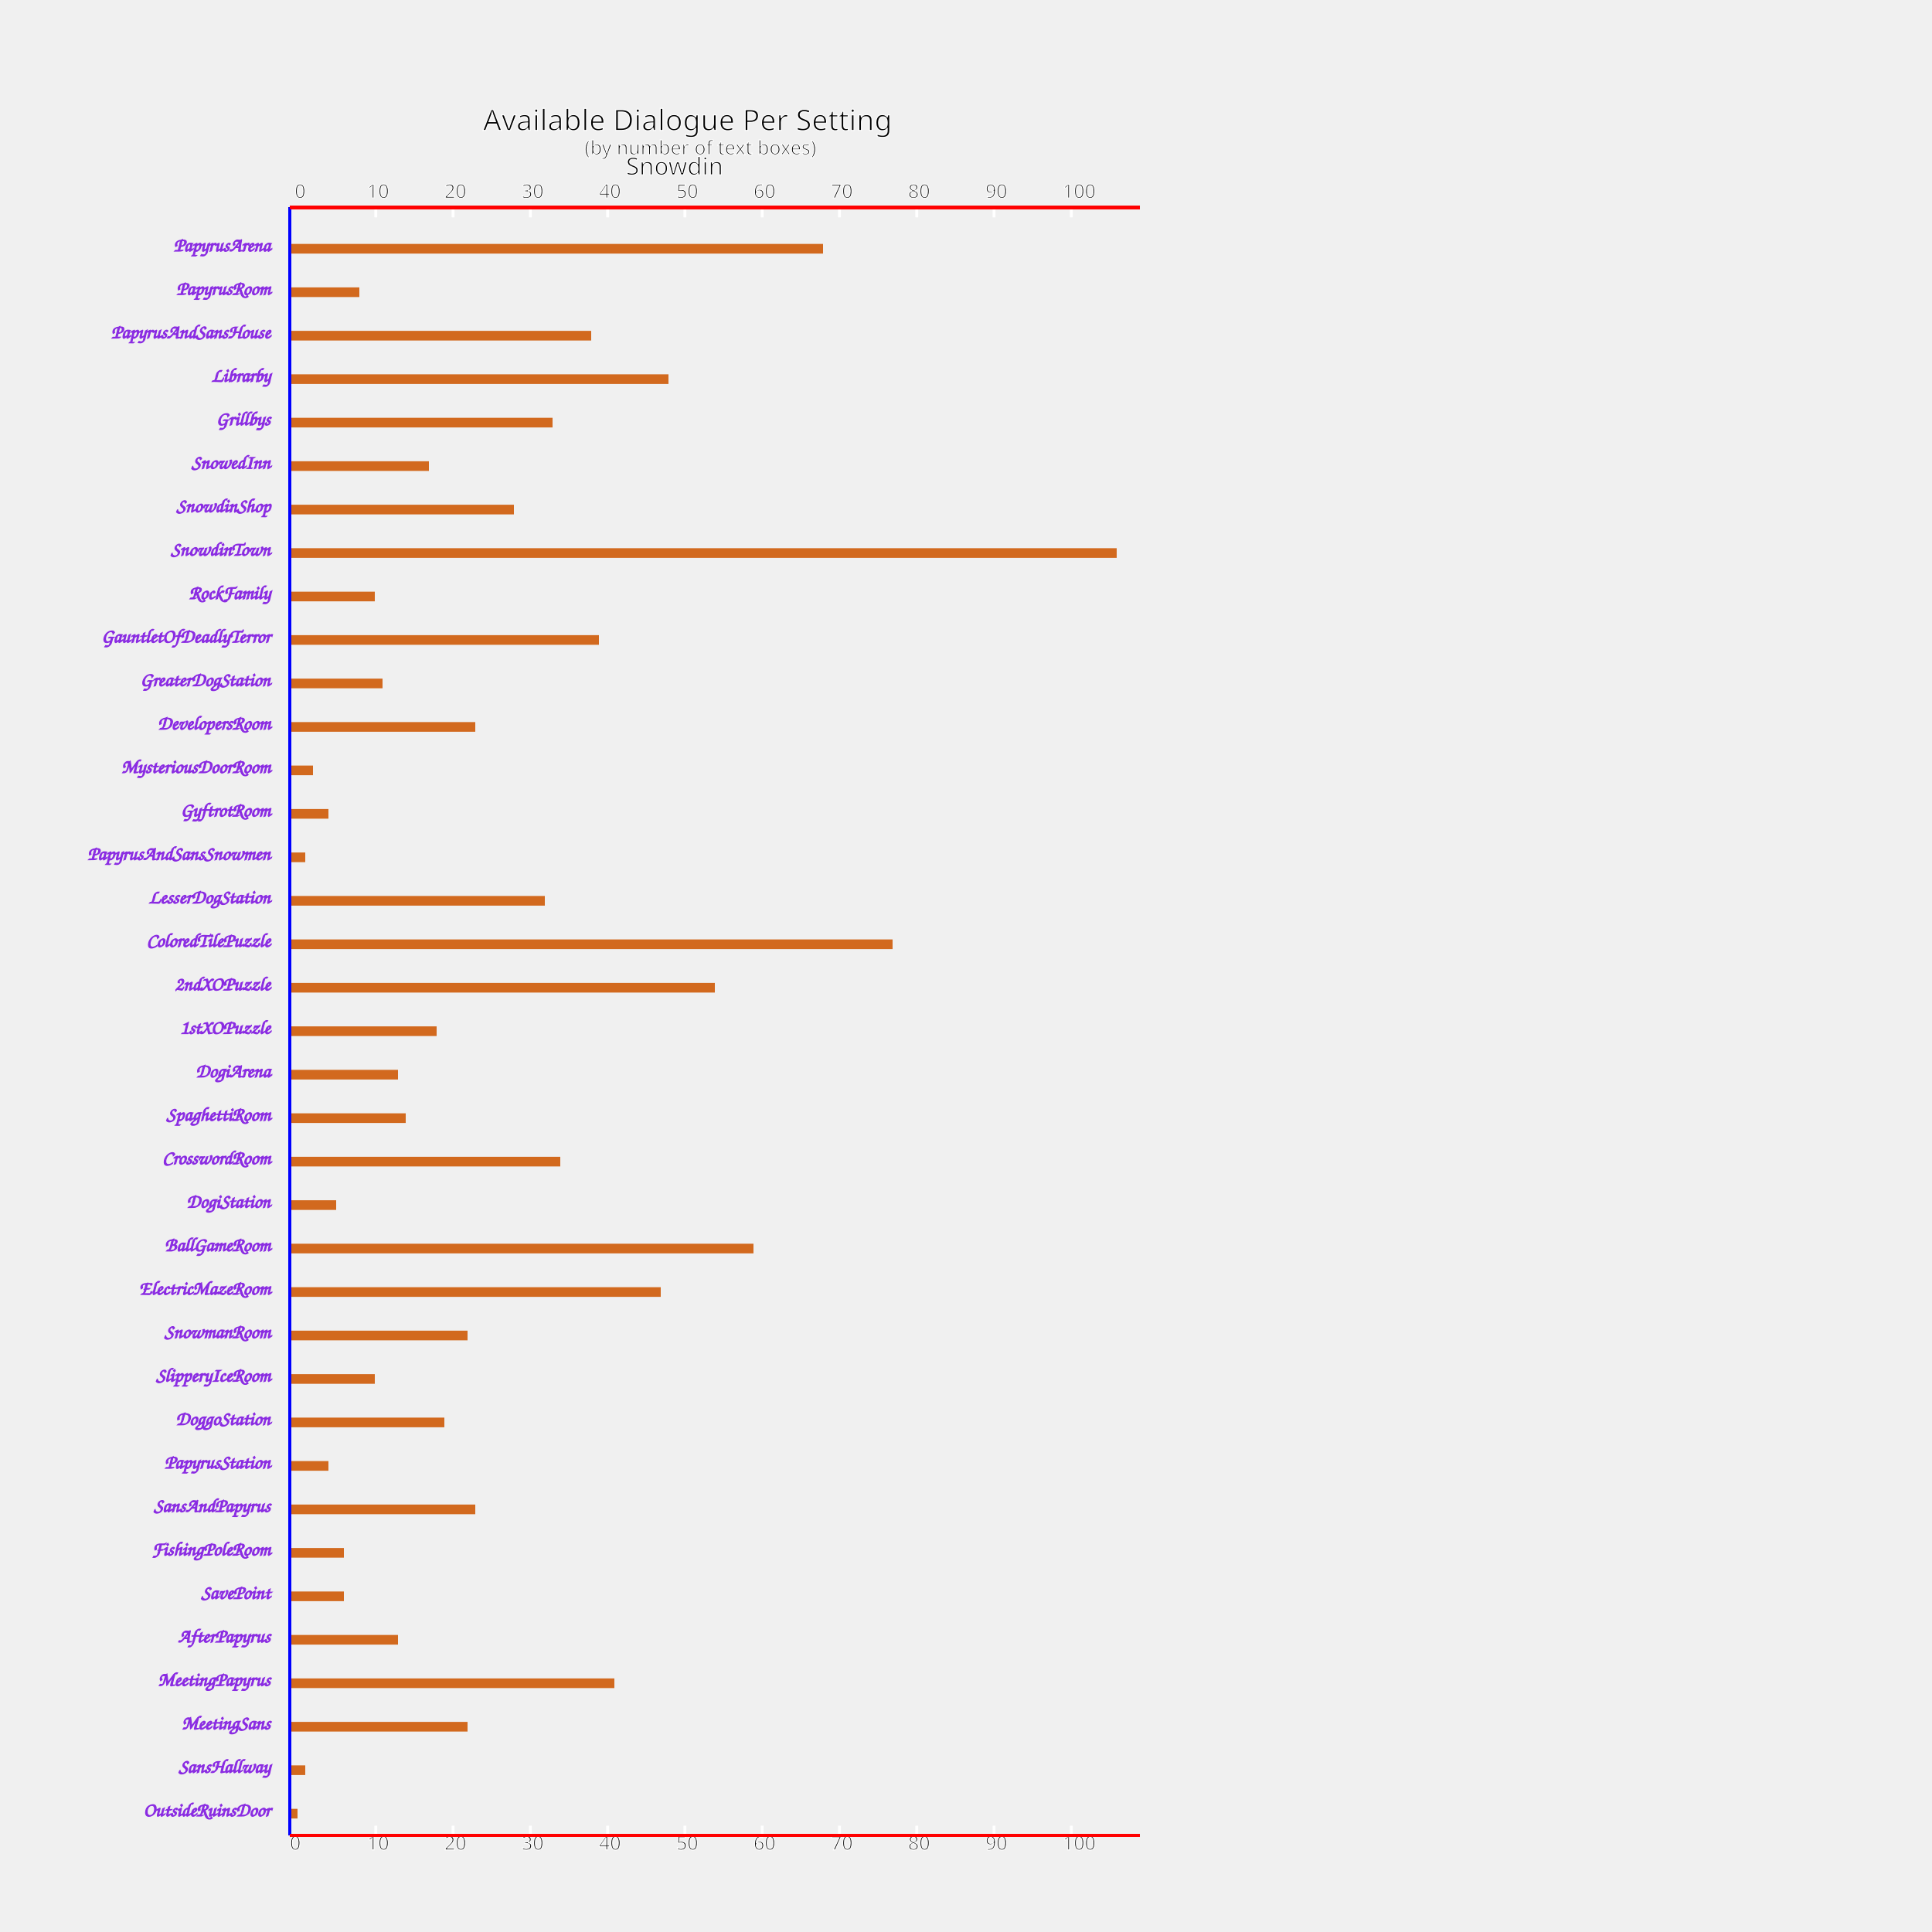
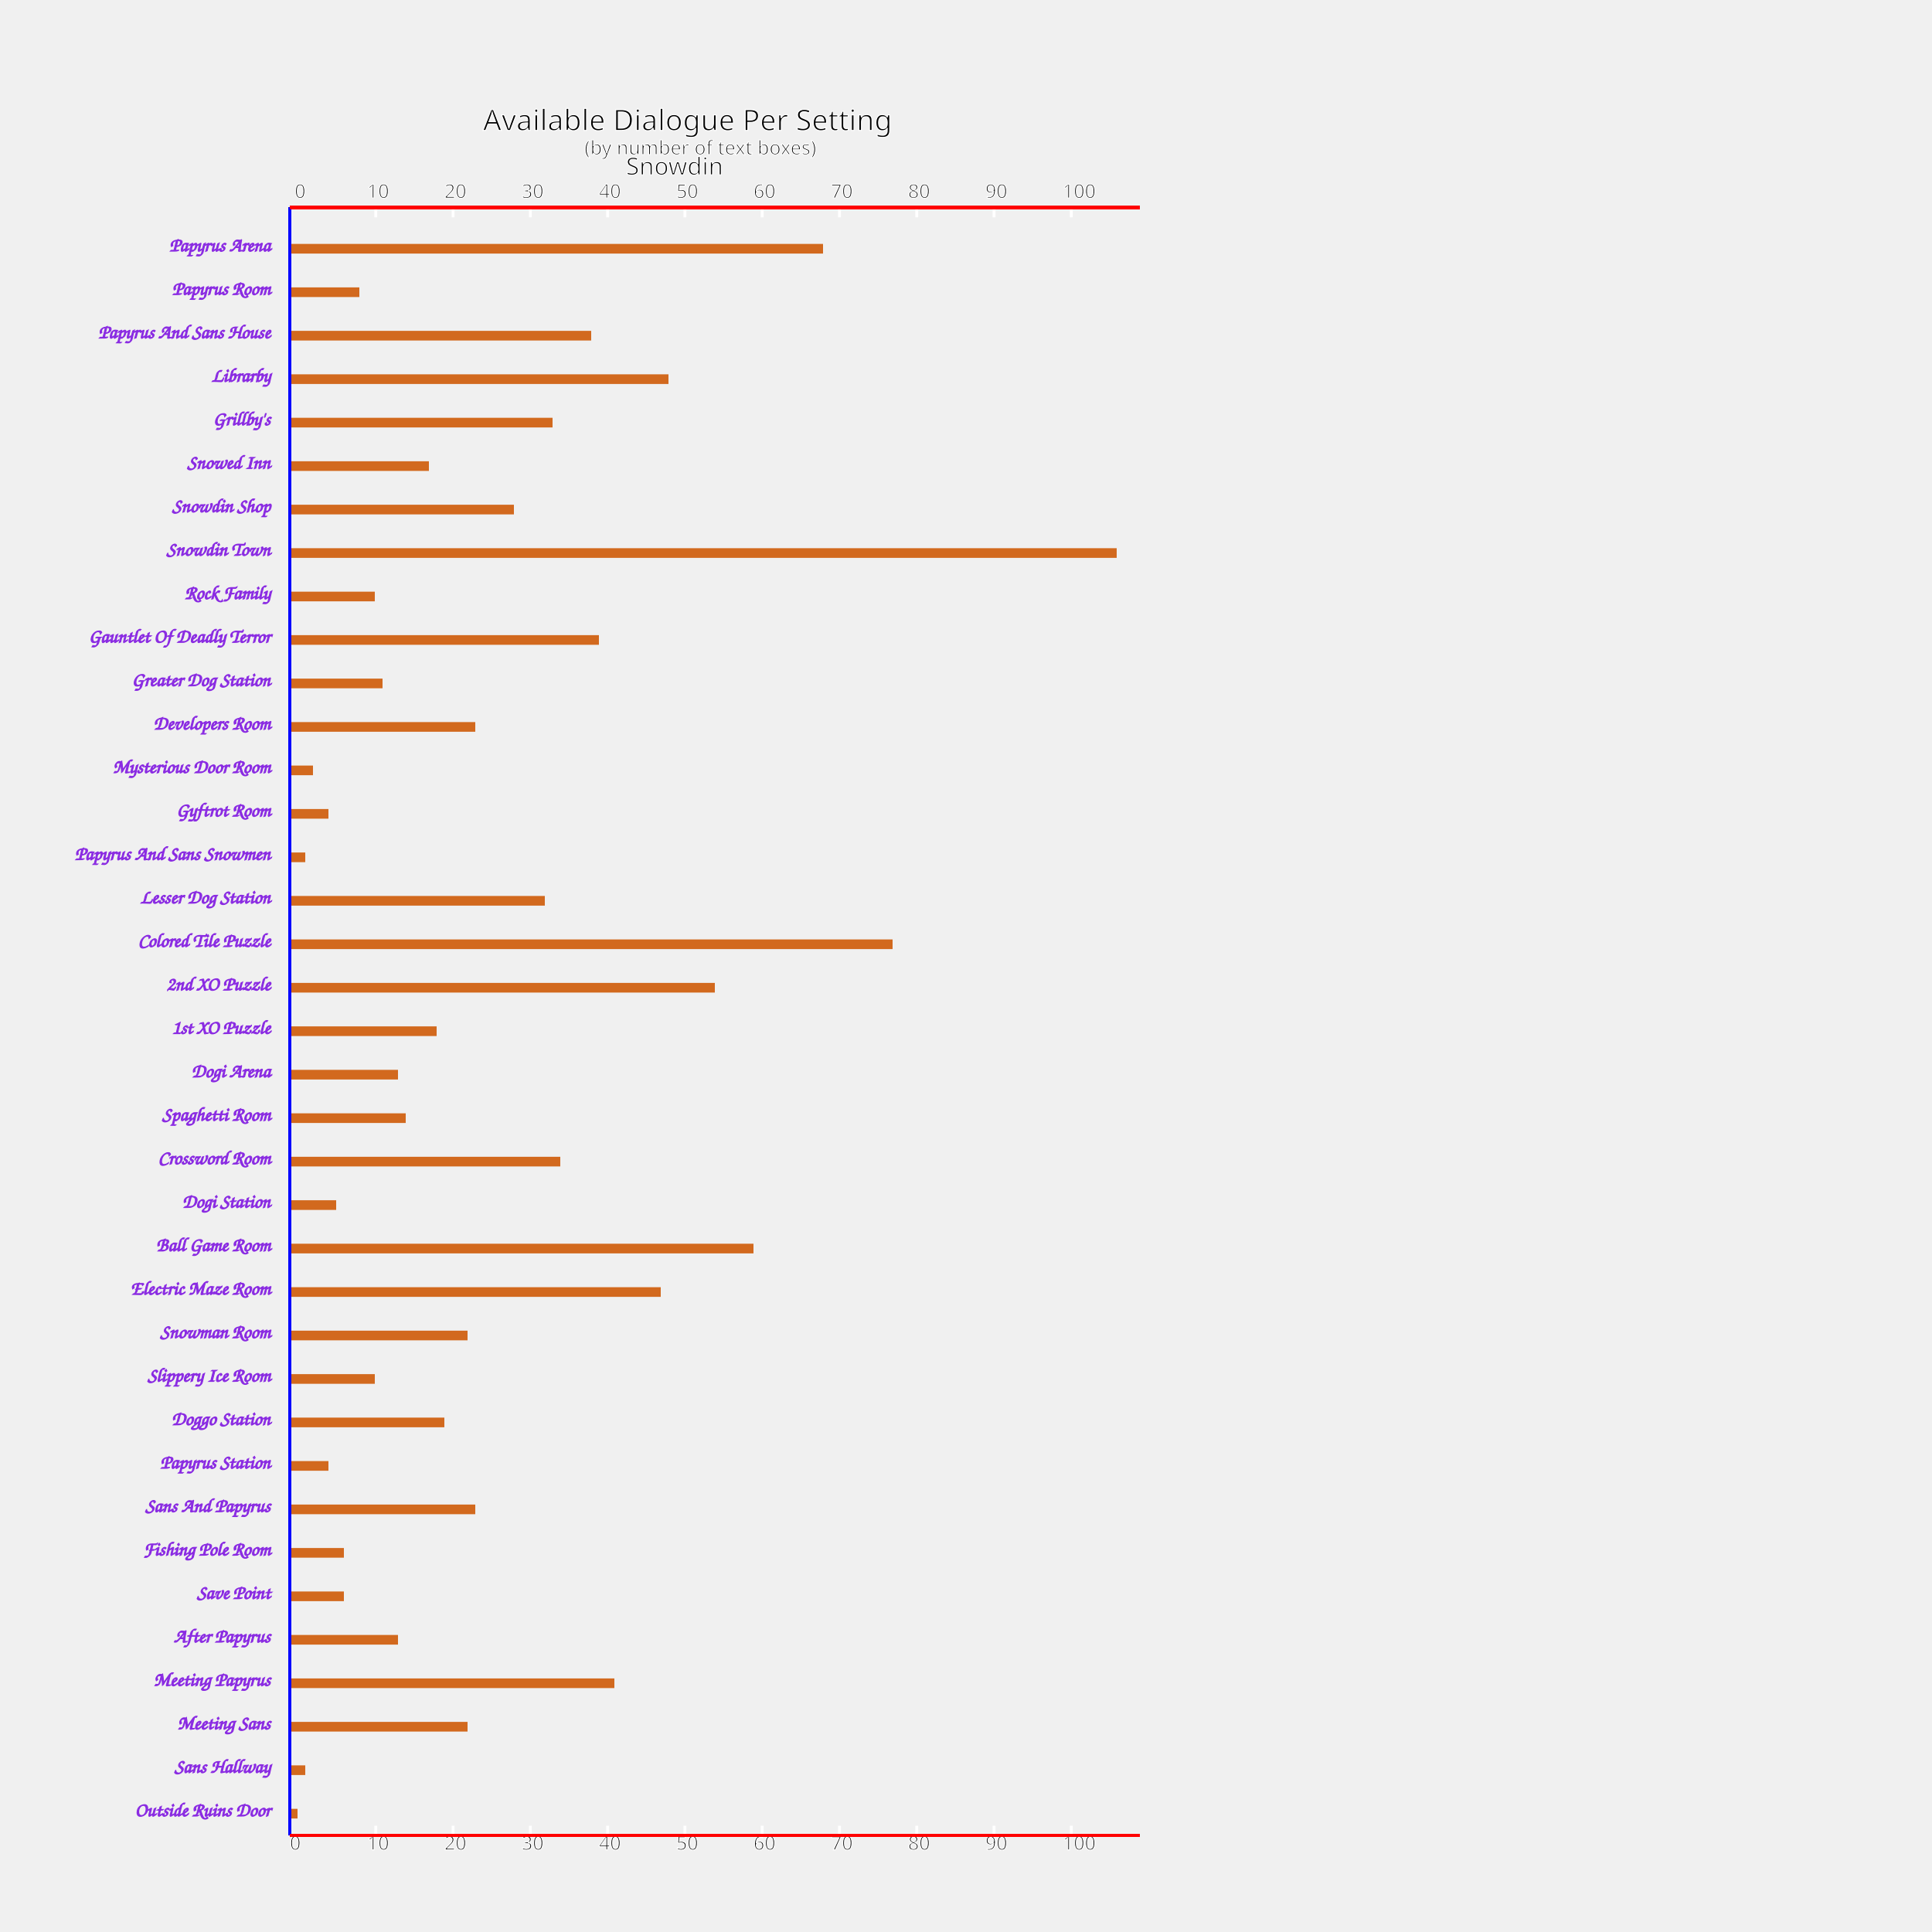
<svg xmlns="http://www.w3.org/2000/svg" width="2000" height="2000" style="background-color: black;">
  <g transform="translate(300, 1900)">
    <text x="0" y="15" font-size="20" font-family="papyrus" stroke="white">0</text>
    <text x="80" y="15" font-size="20" font-family="papyrus" stroke="white">10</text>
    <line x1="89" x2="89" y1="0" y2="-10" stroke-width="3" stroke="white" />
    <text x="160" y="15" font-size="20" font-family="papyrus" stroke="white">20</text>
    <line x1="169" x2="169" y1="0" y2="-10" stroke-width="3" stroke="white" />
    <text x="240" y="15" font-size="20" font-family="papyrus" stroke="white">30</text>
    <line x1="249" x2="249" y1="0" y2="-10" stroke-width="3" stroke="white" />
    <text x="320" y="15" font-size="20" font-family="papyrus" stroke="white">40</text>
    <line x1="329" x2="329" y1="0" y2="-10" stroke-width="3" stroke="white" />
    <text x="400" y="15" font-size="20" font-family="papyrus" stroke="white">50</text>
    <line x1="409" x2="409" y1="0" y2="-10" stroke-width="3" stroke="white" />
    <text x="480" y="15" font-size="20" font-family="papyrus" stroke="white">60</text>
    <line x1="489" x2="489" y1="0" y2="-10" stroke-width="3" stroke="white" />
    <text x="560" y="15" font-size="20" font-family="papyrus" stroke="white">70</text>
    <line x1="569" x2="569" y1="0" y2="-10" stroke-width="3" stroke="white" />
    <text x="640" y="15" font-size="20" font-family="papyrus" stroke="white">80</text>
    <line x1="649" x2="649" y1="0" y2="-10" stroke-width="3" stroke="white" />
    <text x="720" y="15" font-size="20" font-family="papyrus" stroke="white">90</text>
    <line x1="729" x2="729" y1="0" y2="-10" stroke-width="3" stroke="white" />
    <text x="800" y="15" font-size="20" font-family="papyrus" stroke="white">100</text>
    <line x1="809" x2="809" y1="0" y2="-10" stroke-width="3" stroke="white" />
    <text x="5" y="-1695" font-size="20" font-family="papyrus" stroke="white">0</text>
    <text x="80" y="-1695" font-size="20" font-family="papyrus" stroke="white">10</text>
    <line x1="89" x2="89" y1="-1685" y2="-1675" stroke-width="3" stroke="white" />
    <text x="160" y="-1695" font-size="20" font-family="papyrus" stroke="white">20</text>
    <line x1="169" x2="169" y1="-1685" y2="-1675" stroke-width="3" stroke="white" />
    <text x="240" y="-1695" font-size="20" font-family="papyrus" stroke="white">30</text>
    <line x1="249" x2="249" y1="-1685" y2="-1675" stroke-width="3" stroke="white" />
    <text x="320" y="-1695" font-size="20" font-family="papyrus" stroke="white">40</text>
    <line x1="329" x2="329" y1="-1685" y2="-1675" stroke-width="3" stroke="white" />
    <text x="400" y="-1695" font-size="20" font-family="papyrus" stroke="white">50</text>
    <line x1="409" x2="409" y1="-1685" y2="-1675" stroke-width="3" stroke="white" />
    <text x="480" y="-1695" font-size="20" font-family="papyrus" stroke="white">60</text>
    <line x1="489" x2="489" y1="-1685" y2="-1675" stroke-width="3" stroke="white" />
    <text x="560" y="-1695" font-size="20" font-family="papyrus" stroke="white">70</text>
    <line x1="569" x2="569" y1="-1685" y2="-1675" stroke-width="3" stroke="white" />
    <text x="640" y="-1695" font-size="20" font-family="papyrus" stroke="white">80</text>
    <line x1="649" x2="649" y1="-1685" y2="-1675" stroke-width="3" stroke="white" />
    <text x="720" y="-1695" font-size="20" font-family="papyrus" stroke="white">90</text>
    <line x1="729" x2="729" y1="-1685" y2="-1675" stroke-width="3" stroke="white" />
    <text x="800" y="-1695" font-size="20" font-family="papyrus" stroke="white">100</text>
    <line x1="809" x2="809" y1="-1685" y2="-1675" stroke-width="3" stroke="white" />
    <text x="200" y="-1765" stroke="white" font-size="30" font-family="papyrus">Available
            Dialogue Per Setting</text>
    <text x="305" y="-1740" stroke="white" font-size="20" font-family="papyrus">(by number of text boxes)</text>
    <text x="348" y="-1719" stroke="white" font-size="25" font-family="papyrus">Snowdin</text>
    <g>
-       <text x="-20" y="-20" fill="blueviolet" text-anchor="end" font-size="20" font-family="comic sans Ms" stroke="blueviolet">OutsideRuinsDoor</text>
+       <text x="-20" y="-20" fill="blueviolet" text-anchor="end" font-size="20" font-family="comic sans Ms" stroke="blueviolet">Outside Ruins Door</text>
      <line x1="0" x2="8" y1="-22.5" y2="-22.5" stroke="chocolate" stroke-width="10" />
    </g>
    <line x1="0" y1="0" x2="0" y2="-1685" stroke-width="3" stroke="blue" />
    <line x1="0" y1="0" x2="880" y2="0" stroke-width="3" stroke="red" />
    <line x1="0" y1="-1685" x2="880" y2="-1685" stroke-width="3" stroke="red" />
    <g>
-       <text x="-20" y="-65" fill="blueviolet" text-anchor="end" font-size="20" font-family="comic sans Ms" stroke="blueviolet">SansHallway</text>
+       <text x="-20" y="-65" fill="blueviolet" text-anchor="end" font-size="20" font-family="comic sans Ms" stroke="blueviolet">Sans Hallway</text>
      <line x1="0" x2="16" y1="-67.5" y2="-67.5" stroke="chocolate" stroke-width="10" />
    </g>
    <line x1="0" y1="0" x2="0" y2="-1685" stroke-width="3" stroke="blue" />
    <line x1="0" y1="0" x2="880" y2="0" stroke-width="3" stroke="red" />
    <line x1="0" y1="-1685" x2="880" y2="-1685" stroke-width="3" stroke="red" />
    <g>
-       <text x="-20" y="-110" fill="blueviolet" text-anchor="end" font-size="20" font-family="comic sans Ms" stroke="blueviolet">MeetingSans</text>
+       <text x="-20" y="-110" fill="blueviolet" text-anchor="end" font-size="20" font-family="comic sans Ms" stroke="blueviolet">Meeting Sans</text>
      <line x1="0" x2="184" y1="-112.5" y2="-112.5" stroke="chocolate" stroke-width="10" />
    </g>
    <line x1="0" y1="0" x2="0" y2="-1685" stroke-width="3" stroke="blue" />
    <line x1="0" y1="0" x2="880" y2="0" stroke-width="3" stroke="red" />
    <line x1="0" y1="-1685" x2="880" y2="-1685" stroke-width="3" stroke="red" />
    <g>
-       <text x="-20" y="-155" fill="blueviolet" text-anchor="end" font-size="20" font-family="comic sans Ms" stroke="blueviolet">MeetingPapyrus</text>
+       <text x="-20" y="-155" fill="blueviolet" text-anchor="end" font-size="20" font-family="comic sans Ms" stroke="blueviolet">Meeting Papyrus</text>
      <line x1="0" x2="336" y1="-157.5" y2="-157.5" stroke="chocolate" stroke-width="10" />
    </g>
    <line x1="0" y1="0" x2="0" y2="-1685" stroke-width="3" stroke="blue" />
    <line x1="0" y1="0" x2="880" y2="0" stroke-width="3" stroke="red" />
    <line x1="0" y1="-1685" x2="880" y2="-1685" stroke-width="3" stroke="red" />
    <g>
-       <text x="-20" y="-200" fill="blueviolet" text-anchor="end" font-size="20" font-family="comic sans Ms" stroke="blueviolet">AfterPapyrus</text>
+       <text x="-20" y="-200" fill="blueviolet" text-anchor="end" font-size="20" font-family="comic sans Ms" stroke="blueviolet">After Papyrus</text>
      <line x1="0" x2="112" y1="-202.5" y2="-202.5" stroke="chocolate" stroke-width="10" />
    </g>
    <line x1="0" y1="0" x2="0" y2="-1685" stroke-width="3" stroke="blue" />
    <line x1="0" y1="0" x2="880" y2="0" stroke-width="3" stroke="red" />
    <line x1="0" y1="-1685" x2="880" y2="-1685" stroke-width="3" stroke="red" />
    <g>
-       <text x="-20" y="-245" fill="blueviolet" text-anchor="end" font-size="20" font-family="comic sans Ms" stroke="blueviolet">SavePoint</text>
+       <text x="-20" y="-245" fill="blueviolet" text-anchor="end" font-size="20" font-family="comic sans Ms" stroke="blueviolet">Save Point</text>
      <line x1="0" x2="56" y1="-247.5" y2="-247.5" stroke="chocolate" stroke-width="10" />
    </g>
    <line x1="0" y1="0" x2="0" y2="-1685" stroke-width="3" stroke="blue" />
    <line x1="0" y1="0" x2="880" y2="0" stroke-width="3" stroke="red" />
    <line x1="0" y1="-1685" x2="880" y2="-1685" stroke-width="3" stroke="red" />
    <g>
-       <text x="-20" y="-290" fill="blueviolet" text-anchor="end" font-size="20" font-family="comic sans Ms" stroke="blueviolet">FishingPoleRoom</text>
+       <text x="-20" y="-290" fill="blueviolet" text-anchor="end" font-size="20" font-family="comic sans Ms" stroke="blueviolet">Fishing Pole Room</text>
      <line x1="0" x2="56" y1="-292.5" y2="-292.5" stroke="chocolate" stroke-width="10" />
    </g>
    <line x1="0" y1="0" x2="0" y2="-1685" stroke-width="3" stroke="blue" />
    <line x1="0" y1="0" x2="880" y2="0" stroke-width="3" stroke="red" />
    <line x1="0" y1="-1685" x2="880" y2="-1685" stroke-width="3" stroke="red" />
    <g>
-       <text x="-20" y="-335" fill="blueviolet" text-anchor="end" font-size="20" font-family="comic sans Ms" stroke="blueviolet">SansAndPapyrus</text>
+       <text x="-20" y="-335" fill="blueviolet" text-anchor="end" font-size="20" font-family="comic sans Ms" stroke="blueviolet">Sans And Papyrus</text>
      <line x1="0" x2="192" y1="-337.5" y2="-337.5" stroke="chocolate" stroke-width="10" />
    </g>
    <line x1="0" y1="0" x2="0" y2="-1685" stroke-width="3" stroke="blue" />
    <line x1="0" y1="0" x2="880" y2="0" stroke-width="3" stroke="red" />
    <line x1="0" y1="-1685" x2="880" y2="-1685" stroke-width="3" stroke="red" />
    <g>
-       <text x="-20" y="-380" fill="blueviolet" text-anchor="end" font-size="20" font-family="comic sans Ms" stroke="blueviolet">PapyrusStation</text>
+       <text x="-20" y="-380" fill="blueviolet" text-anchor="end" font-size="20" font-family="comic sans Ms" stroke="blueviolet">Papyrus Station</text>
      <line x1="0" x2="40" y1="-382.5" y2="-382.5" stroke="chocolate" stroke-width="10" />
    </g>
    <line x1="0" y1="0" x2="0" y2="-1685" stroke-width="3" stroke="blue" />
    <line x1="0" y1="0" x2="880" y2="0" stroke-width="3" stroke="red" />
    <line x1="0" y1="-1685" x2="880" y2="-1685" stroke-width="3" stroke="red" />
    <g>
-       <text x="-20" y="-425" fill="blueviolet" text-anchor="end" font-size="20" font-family="comic sans Ms" stroke="blueviolet">DoggoStation</text>
+       <text x="-20" y="-425" fill="blueviolet" text-anchor="end" font-size="20" font-family="comic sans Ms" stroke="blueviolet">Doggo Station</text>
      <line x1="0" x2="160" y1="-427.5" y2="-427.5" stroke="chocolate" stroke-width="10" />
    </g>
    <line x1="0" y1="0" x2="0" y2="-1685" stroke-width="3" stroke="blue" />
    <line x1="0" y1="0" x2="880" y2="0" stroke-width="3" stroke="red" />
    <line x1="0" y1="-1685" x2="880" y2="-1685" stroke-width="3" stroke="red" />
    <g>
-       <text x="-20" y="-470" fill="blueviolet" text-anchor="end" font-size="20" font-family="comic sans Ms" stroke="blueviolet">SlipperyIceRoom</text>
+       <text x="-20" y="-470" fill="blueviolet" text-anchor="end" font-size="20" font-family="comic sans Ms" stroke="blueviolet">Slippery Ice Room</text>
      <line x1="0" x2="88" y1="-472.5" y2="-472.5" stroke="chocolate" stroke-width="10" />
    </g>
    <line x1="0" y1="0" x2="0" y2="-1685" stroke-width="3" stroke="blue" />
    <line x1="0" y1="0" x2="880" y2="0" stroke-width="3" stroke="red" />
    <line x1="0" y1="-1685" x2="880" y2="-1685" stroke-width="3" stroke="red" />
    <g>
-       <text x="-20" y="-515" fill="blueviolet" text-anchor="end" font-size="20" font-family="comic sans Ms" stroke="blueviolet">SnowmanRoom</text>
+       <text x="-20" y="-515" fill="blueviolet" text-anchor="end" font-size="20" font-family="comic sans Ms" stroke="blueviolet">Snowman Room</text>
      <line x1="0" x2="184" y1="-517.5" y2="-517.5" stroke="chocolate" stroke-width="10" />
    </g>
    <line x1="0" y1="0" x2="0" y2="-1685" stroke-width="3" stroke="blue" />
    <line x1="0" y1="0" x2="880" y2="0" stroke-width="3" stroke="red" />
    <line x1="0" y1="-1685" x2="880" y2="-1685" stroke-width="3" stroke="red" />
    <g>
-       <text x="-20" y="-560" fill="blueviolet" text-anchor="end" font-size="20" font-family="comic sans Ms" stroke="blueviolet">ElectricMazeRoom</text>
+       <text x="-20" y="-560" fill="blueviolet" text-anchor="end" font-size="20" font-family="comic sans Ms" stroke="blueviolet">Electric Maze Room</text>
      <line x1="0" x2="384" y1="-562.5" y2="-562.5" stroke="chocolate" stroke-width="10" />
    </g>
    <line x1="0" y1="0" x2="0" y2="-1685" stroke-width="3" stroke="blue" />
    <line x1="0" y1="0" x2="880" y2="0" stroke-width="3" stroke="red" />
    <line x1="0" y1="-1685" x2="880" y2="-1685" stroke-width="3" stroke="red" />
    <g>
-       <text x="-20" y="-605" fill="blueviolet" text-anchor="end" font-size="20" font-family="comic sans Ms" stroke="blueviolet">BallGameRoom</text>
+       <text x="-20" y="-605" fill="blueviolet" text-anchor="end" font-size="20" font-family="comic sans Ms" stroke="blueviolet">Ball Game Room</text>
      <line x1="0" x2="480" y1="-607.5" y2="-607.5" stroke="chocolate" stroke-width="10" />
    </g>
    <line x1="0" y1="0" x2="0" y2="-1685" stroke-width="3" stroke="blue" />
    <line x1="0" y1="0" x2="880" y2="0" stroke-width="3" stroke="red" />
    <line x1="0" y1="-1685" x2="880" y2="-1685" stroke-width="3" stroke="red" />
    <g>
-       <text x="-20" y="-650" fill="blueviolet" text-anchor="end" font-size="20" font-family="comic sans Ms" stroke="blueviolet">DogiStation</text>
+       <text x="-20" y="-650" fill="blueviolet" text-anchor="end" font-size="20" font-family="comic sans Ms" stroke="blueviolet">Dogi Station</text>
      <line x1="0" x2="48" y1="-652.5" y2="-652.5" stroke="chocolate" stroke-width="10" />
    </g>
    <line x1="0" y1="0" x2="0" y2="-1685" stroke-width="3" stroke="blue" />
    <line x1="0" y1="0" x2="880" y2="0" stroke-width="3" stroke="red" />
    <line x1="0" y1="-1685" x2="880" y2="-1685" stroke-width="3" stroke="red" />
    <g>
-       <text x="-20" y="-695" fill="blueviolet" text-anchor="end" font-size="20" font-family="comic sans Ms" stroke="blueviolet">CrosswordRoom</text>
+       <text x="-20" y="-695" fill="blueviolet" text-anchor="end" font-size="20" font-family="comic sans Ms" stroke="blueviolet">Crossword Room</text>
      <line x1="0" x2="280" y1="-697.5" y2="-697.5" stroke="chocolate" stroke-width="10" />
    </g>
    <line x1="0" y1="0" x2="0" y2="-1685" stroke-width="3" stroke="blue" />
    <line x1="0" y1="0" x2="880" y2="0" stroke-width="3" stroke="red" />
    <line x1="0" y1="-1685" x2="880" y2="-1685" stroke-width="3" stroke="red" />
    <g>
-       <text x="-20" y="-740" fill="blueviolet" text-anchor="end" font-size="20" font-family="comic sans Ms" stroke="blueviolet">SpaghettiRoom</text>
+       <text x="-20" y="-740" fill="blueviolet" text-anchor="end" font-size="20" font-family="comic sans Ms" stroke="blueviolet">Spaghetti Room</text>
      <line x1="0" x2="120" y1="-742.5" y2="-742.5" stroke="chocolate" stroke-width="10" />
    </g>
    <line x1="0" y1="0" x2="0" y2="-1685" stroke-width="3" stroke="blue" />
    <line x1="0" y1="0" x2="880" y2="0" stroke-width="3" stroke="red" />
    <line x1="0" y1="-1685" x2="880" y2="-1685" stroke-width="3" stroke="red" />
    <g>
-       <text x="-20" y="-785" fill="blueviolet" text-anchor="end" font-size="20" font-family="comic sans Ms" stroke="blueviolet">DogiArena</text>
+       <text x="-20" y="-785" fill="blueviolet" text-anchor="end" font-size="20" font-family="comic sans Ms" stroke="blueviolet">Dogi Arena</text>
      <line x1="0" x2="112" y1="-787.5" y2="-787.5" stroke="chocolate" stroke-width="10" />
    </g>
    <line x1="0" y1="0" x2="0" y2="-1685" stroke-width="3" stroke="blue" />
    <line x1="0" y1="0" x2="880" y2="0" stroke-width="3" stroke="red" />
    <line x1="0" y1="-1685" x2="880" y2="-1685" stroke-width="3" stroke="red" />
    <g>
-       <text x="-20" y="-830" fill="blueviolet" text-anchor="end" font-size="20" font-family="comic sans Ms" stroke="blueviolet">1stXOPuzzle</text>
+       <text x="-20" y="-830" fill="blueviolet" text-anchor="end" font-size="20" font-family="comic sans Ms" stroke="blueviolet">1st XO Puzzle</text>
      <line x1="0" x2="152" y1="-832.5" y2="-832.5" stroke="chocolate" stroke-width="10" />
    </g>
    <line x1="0" y1="0" x2="0" y2="-1685" stroke-width="3" stroke="blue" />
    <line x1="0" y1="0" x2="880" y2="0" stroke-width="3" stroke="red" />
    <line x1="0" y1="-1685" x2="880" y2="-1685" stroke-width="3" stroke="red" />
    <g>
-       <text x="-20" y="-875" fill="blueviolet" text-anchor="end" font-size="20" font-family="comic sans Ms" stroke="blueviolet">2ndXOPuzzle</text>
+       <text x="-20" y="-875" fill="blueviolet" text-anchor="end" font-size="20" font-family="comic sans Ms" stroke="blueviolet">2nd XO Puzzle</text>
      <line x1="0" x2="440" y1="-877.5" y2="-877.5" stroke="chocolate" stroke-width="10" />
    </g>
    <line x1="0" y1="0" x2="0" y2="-1685" stroke-width="3" stroke="blue" />
    <line x1="0" y1="0" x2="880" y2="0" stroke-width="3" stroke="red" />
    <line x1="0" y1="-1685" x2="880" y2="-1685" stroke-width="3" stroke="red" />
    <g>
-       <text x="-20" y="-920" fill="blueviolet" text-anchor="end" font-size="20" font-family="comic sans Ms" stroke="blueviolet">ColoredTilePuzzle</text>
+       <text x="-20" y="-920" fill="blueviolet" text-anchor="end" font-size="20" font-family="comic sans Ms" stroke="blueviolet">Colored Tile Puzzle</text>
      <line x1="0" x2="624" y1="-922.5" y2="-922.5" stroke="chocolate" stroke-width="10" />
    </g>
    <line x1="0" y1="0" x2="0" y2="-1685" stroke-width="3" stroke="blue" />
    <line x1="0" y1="0" x2="880" y2="0" stroke-width="3" stroke="red" />
    <line x1="0" y1="-1685" x2="880" y2="-1685" stroke-width="3" stroke="red" />
    <g>
-       <text x="-20" y="-965" fill="blueviolet" text-anchor="end" font-size="20" font-family="comic sans Ms" stroke="blueviolet">LesserDogStation</text>
+       <text x="-20" y="-965" fill="blueviolet" text-anchor="end" font-size="20" font-family="comic sans Ms" stroke="blueviolet">Lesser Dog Station</text>
      <line x1="0" x2="264" y1="-967.5" y2="-967.5" stroke="chocolate" stroke-width="10" />
    </g>
    <line x1="0" y1="0" x2="0" y2="-1685" stroke-width="3" stroke="blue" />
    <line x1="0" y1="0" x2="880" y2="0" stroke-width="3" stroke="red" />
    <line x1="0" y1="-1685" x2="880" y2="-1685" stroke-width="3" stroke="red" />
    <g>
-       <text x="-20" y="-1010" fill="blueviolet" text-anchor="end" font-size="20" font-family="comic sans Ms" stroke="blueviolet">PapyrusAndSansSnowmen</text>
+       <text x="-20" y="-1010" fill="blueviolet" text-anchor="end" font-size="20" font-family="comic sans Ms" stroke="blueviolet">Papyrus And Sans Snowmen</text>
      <line x1="0" x2="16" y1="-1012.5" y2="-1012.5" stroke="chocolate" stroke-width="10" />
    </g>
    <line x1="0" y1="0" x2="0" y2="-1685" stroke-width="3" stroke="blue" />
    <line x1="0" y1="0" x2="880" y2="0" stroke-width="3" stroke="red" />
    <line x1="0" y1="-1685" x2="880" y2="-1685" stroke-width="3" stroke="red" />
    <g>
-       <text x="-20" y="-1055" fill="blueviolet" text-anchor="end" font-size="20" font-family="comic sans Ms" stroke="blueviolet">GyftrotRoom</text>
+       <text x="-20" y="-1055" fill="blueviolet" text-anchor="end" font-size="20" font-family="comic sans Ms" stroke="blueviolet">Gyftrot Room</text>
      <line x1="0" x2="40" y1="-1057.5" y2="-1057.5" stroke="chocolate" stroke-width="10" />
    </g>
    <line x1="0" y1="0" x2="0" y2="-1685" stroke-width="3" stroke="blue" />
    <line x1="0" y1="0" x2="880" y2="0" stroke-width="3" stroke="red" />
    <line x1="0" y1="-1685" x2="880" y2="-1685" stroke-width="3" stroke="red" />
    <g>
-       <text x="-20" y="-1100" fill="blueviolet" text-anchor="end" font-size="20" font-family="comic sans Ms" stroke="blueviolet">MysteriousDoorRoom</text>
+       <text x="-20" y="-1100" fill="blueviolet" text-anchor="end" font-size="20" font-family="comic sans Ms" stroke="blueviolet">Mysterious Door Room</text>
      <line x1="0" x2="24" y1="-1102.5" y2="-1102.5" stroke="chocolate" stroke-width="10" />
    </g>
    <line x1="0" y1="0" x2="0" y2="-1685" stroke-width="3" stroke="blue" />
    <line x1="0" y1="0" x2="880" y2="0" stroke-width="3" stroke="red" />
    <line x1="0" y1="-1685" x2="880" y2="-1685" stroke-width="3" stroke="red" />
    <g>
-       <text x="-20" y="-1145" fill="blueviolet" text-anchor="end" font-size="20" font-family="comic sans Ms" stroke="blueviolet">DevelopersRoom</text>
+       <text x="-20" y="-1145" fill="blueviolet" text-anchor="end" font-size="20" font-family="comic sans Ms" stroke="blueviolet">Developers Room</text>
      <line x1="0" x2="192" y1="-1147.5" y2="-1147.5" stroke="chocolate" stroke-width="10" />
    </g>
    <line x1="0" y1="0" x2="0" y2="-1685" stroke-width="3" stroke="blue" />
    <line x1="0" y1="0" x2="880" y2="0" stroke-width="3" stroke="red" />
    <line x1="0" y1="-1685" x2="880" y2="-1685" stroke-width="3" stroke="red" />
    <g>
-       <text x="-20" y="-1190" fill="blueviolet" text-anchor="end" font-size="20" font-family="comic sans Ms" stroke="blueviolet">GreaterDogStation</text>
+       <text x="-20" y="-1190" fill="blueviolet" text-anchor="end" font-size="20" font-family="comic sans Ms" stroke="blueviolet">Greater Dog Station</text>
      <line x1="0" x2="96" y1="-1192.5" y2="-1192.5" stroke="chocolate" stroke-width="10" />
    </g>
    <line x1="0" y1="0" x2="0" y2="-1685" stroke-width="3" stroke="blue" />
    <line x1="0" y1="0" x2="880" y2="0" stroke-width="3" stroke="red" />
    <line x1="0" y1="-1685" x2="880" y2="-1685" stroke-width="3" stroke="red" />
    <g>
-       <text x="-20" y="-1235" fill="blueviolet" text-anchor="end" font-size="20" font-family="comic sans Ms" stroke="blueviolet">GauntletOfDeadlyTerror</text>
+       <text x="-20" y="-1235" fill="blueviolet" text-anchor="end" font-size="20" font-family="comic sans Ms" stroke="blueviolet">Gauntlet Of Deadly Terror</text>
      <line x1="0" x2="320" y1="-1237.5" y2="-1237.5" stroke="chocolate" stroke-width="10" />
    </g>
    <line x1="0" y1="0" x2="0" y2="-1685" stroke-width="3" stroke="blue" />
    <line x1="0" y1="0" x2="880" y2="0" stroke-width="3" stroke="red" />
    <line x1="0" y1="-1685" x2="880" y2="-1685" stroke-width="3" stroke="red" />
    <g>
-       <text x="-20" y="-1280" fill="blueviolet" text-anchor="end" font-size="20" font-family="comic sans Ms" stroke="blueviolet">RockFamily</text>
+       <text x="-20" y="-1280" fill="blueviolet" text-anchor="end" font-size="20" font-family="comic sans Ms" stroke="blueviolet">Rock Family</text>
      <line x1="0" x2="88" y1="-1282.5" y2="-1282.5" stroke="chocolate" stroke-width="10" />
    </g>
    <line x1="0" y1="0" x2="0" y2="-1685" stroke-width="3" stroke="blue" />
    <line x1="0" y1="0" x2="880" y2="0" stroke-width="3" stroke="red" />
    <line x1="0" y1="-1685" x2="880" y2="-1685" stroke-width="3" stroke="red" />
    <g>
-       <text x="-20" y="-1325" fill="blueviolet" text-anchor="end" font-size="20" font-family="comic sans Ms" stroke="blueviolet">SnowdinTown</text>
+       <text x="-20" y="-1325" fill="blueviolet" text-anchor="end" font-size="20" font-family="comic sans Ms" stroke="blueviolet">Snowdin Town</text>
      <line x1="0" x2="856" y1="-1327.5" y2="-1327.5" stroke="chocolate" stroke-width="10" />
    </g>
    <line x1="0" y1="0" x2="0" y2="-1685" stroke-width="3" stroke="blue" />
    <line x1="0" y1="0" x2="880" y2="0" stroke-width="3" stroke="red" />
    <line x1="0" y1="-1685" x2="880" y2="-1685" stroke-width="3" stroke="red" />
    <g>
-       <text x="-20" y="-1370" fill="blueviolet" text-anchor="end" font-size="20" font-family="comic sans Ms" stroke="blueviolet">SnowdinShop</text>
+       <text x="-20" y="-1370" fill="blueviolet" text-anchor="end" font-size="20" font-family="comic sans Ms" stroke="blueviolet">Snowdin Shop</text>
      <line x1="0" x2="232" y1="-1372.5" y2="-1372.5" stroke="chocolate" stroke-width="10" />
    </g>
    <line x1="0" y1="0" x2="0" y2="-1685" stroke-width="3" stroke="blue" />
    <line x1="0" y1="0" x2="880" y2="0" stroke-width="3" stroke="red" />
    <line x1="0" y1="-1685" x2="880" y2="-1685" stroke-width="3" stroke="red" />
    <g>
-       <text x="-20" y="-1415" fill="blueviolet" text-anchor="end" font-size="20" font-family="comic sans Ms" stroke="blueviolet">SnowedInn</text>
+       <text x="-20" y="-1415" fill="blueviolet" text-anchor="end" font-size="20" font-family="comic sans Ms" stroke="blueviolet">Snowed Inn</text>
      <line x1="0" x2="144" y1="-1417.5" y2="-1417.5" stroke="chocolate" stroke-width="10" />
    </g>
    <line x1="0" y1="0" x2="0" y2="-1685" stroke-width="3" stroke="blue" />
    <line x1="0" y1="0" x2="880" y2="0" stroke-width="3" stroke="red" />
    <line x1="0" y1="-1685" x2="880" y2="-1685" stroke-width="3" stroke="red" />
    <g>
-       <text x="-20" y="-1460" fill="blueviolet" text-anchor="end" font-size="20" font-family="comic sans Ms" stroke="blueviolet">Grillbys</text>
+       <text x="-20" y="-1460" fill="blueviolet" text-anchor="end" font-size="20" font-family="comic sans Ms" stroke="blueviolet">Grillby's</text>
      <line x1="0" x2="272" y1="-1462.5" y2="-1462.5" stroke="chocolate" stroke-width="10" />
    </g>
    <line x1="0" y1="0" x2="0" y2="-1685" stroke-width="3" stroke="blue" />
    <line x1="0" y1="0" x2="880" y2="0" stroke-width="3" stroke="red" />
    <line x1="0" y1="-1685" x2="880" y2="-1685" stroke-width="3" stroke="red" />
    <g>
      <text x="-20" y="-1505" fill="blueviolet" text-anchor="end" font-size="20" font-family="comic sans Ms" stroke="blueviolet">Librarby</text>
      <line x1="0" x2="392" y1="-1507.5" y2="-1507.5" stroke="chocolate" stroke-width="10" />
    </g>
    <line x1="0" y1="0" x2="0" y2="-1685" stroke-width="3" stroke="blue" />
    <line x1="0" y1="0" x2="880" y2="0" stroke-width="3" stroke="red" />
    <line x1="0" y1="-1685" x2="880" y2="-1685" stroke-width="3" stroke="red" />
    <g>
-       <text x="-20" y="-1550" fill="blueviolet" text-anchor="end" font-size="20" font-family="comic sans Ms" stroke="blueviolet">PapyrusAndSansHouse</text>
+       <text x="-20" y="-1550" fill="blueviolet" text-anchor="end" font-size="20" font-family="comic sans Ms" stroke="blueviolet">Papyrus And Sans House</text>
      <line x1="0" x2="312" y1="-1552.5" y2="-1552.5" stroke="chocolate" stroke-width="10" />
    </g>
    <line x1="0" y1="0" x2="0" y2="-1685" stroke-width="3" stroke="blue" />
    <line x1="0" y1="0" x2="880" y2="0" stroke-width="3" stroke="red" />
    <line x1="0" y1="-1685" x2="880" y2="-1685" stroke-width="3" stroke="red" />
    <g>
-       <text x="-20" y="-1595" fill="blueviolet" text-anchor="end" font-size="20" font-family="comic sans Ms" stroke="blueviolet">PapyrusRoom</text>
+       <text x="-20" y="-1595" fill="blueviolet" text-anchor="end" font-size="20" font-family="comic sans Ms" stroke="blueviolet">Papyrus Room</text>
      <line x1="0" x2="72" y1="-1597.5" y2="-1597.5" stroke="chocolate" stroke-width="10" />
    </g>
    <line x1="0" y1="0" x2="0" y2="-1685" stroke-width="3" stroke="blue" />
    <line x1="0" y1="0" x2="880" y2="0" stroke-width="3" stroke="red" />
    <line x1="0" y1="-1685" x2="880" y2="-1685" stroke-width="3" stroke="red" />
    <g>
-       <text x="-20" y="-1640" fill="blueviolet" text-anchor="end" font-size="20" font-family="comic sans Ms" stroke="blueviolet">PapyrusArena</text>
+       <text x="-20" y="-1640" fill="blueviolet" text-anchor="end" font-size="20" font-family="comic sans Ms" stroke="blueviolet">Papyrus Arena</text>
      <line x1="0" x2="552" y1="-1642.5" y2="-1642.5" stroke="chocolate" stroke-width="10" />
    </g>
    <line x1="0" y1="0" x2="0" y2="-1685" stroke-width="3" stroke="blue" />
    <line x1="0" y1="0" x2="880" y2="0" stroke-width="3" stroke="red" />
    <line x1="0" y1="-1685" x2="880" y2="-1685" stroke-width="3" stroke="red" />
  </g>
</svg>
